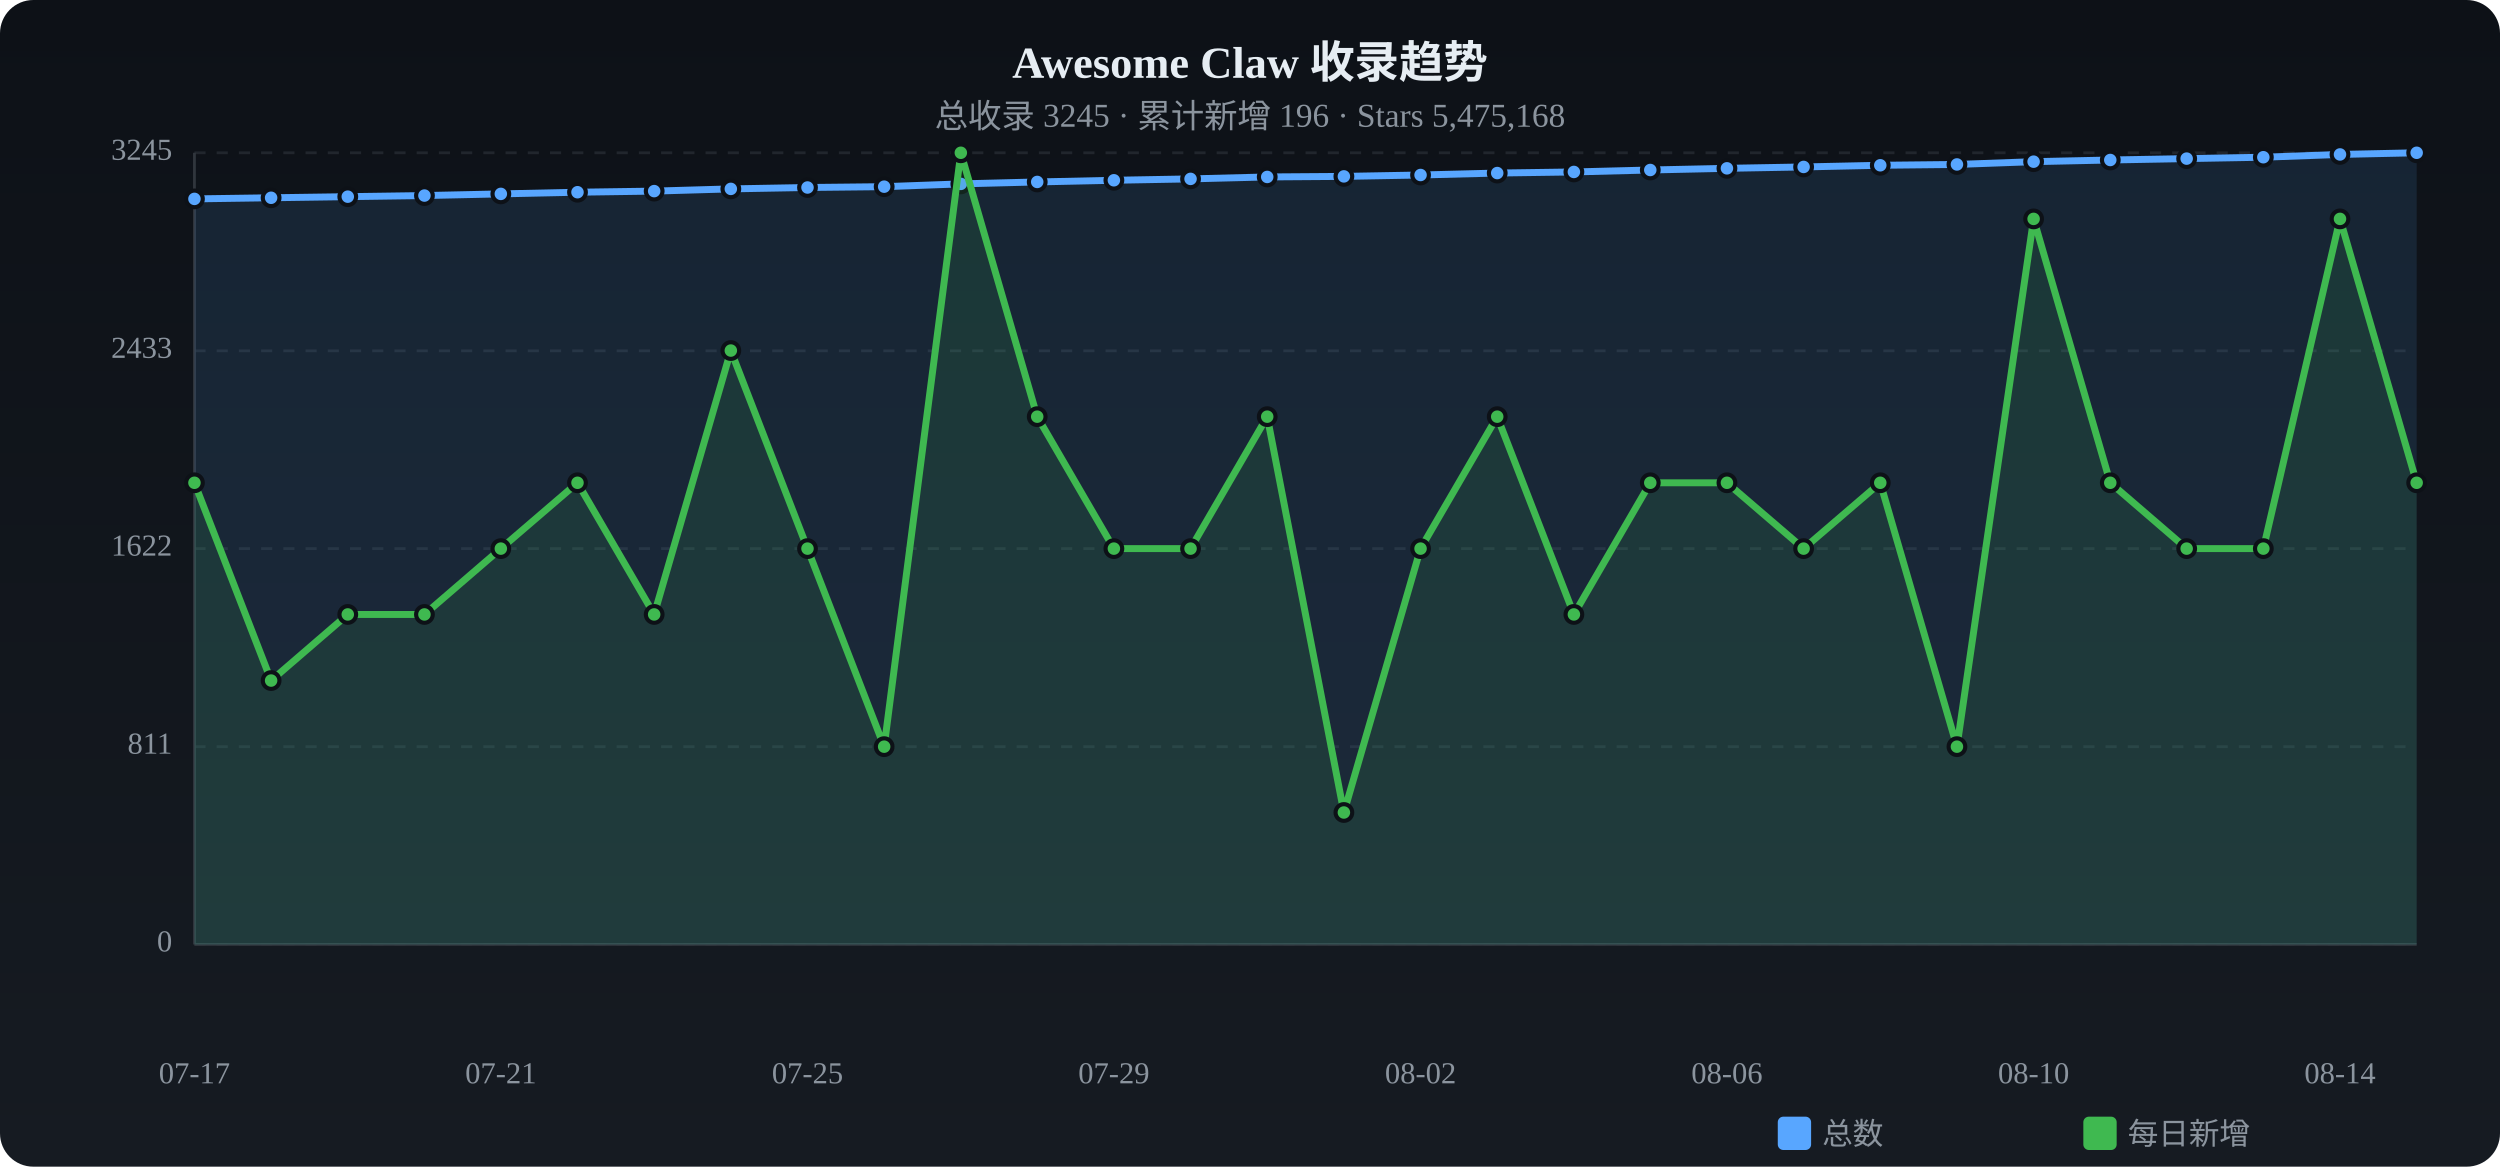
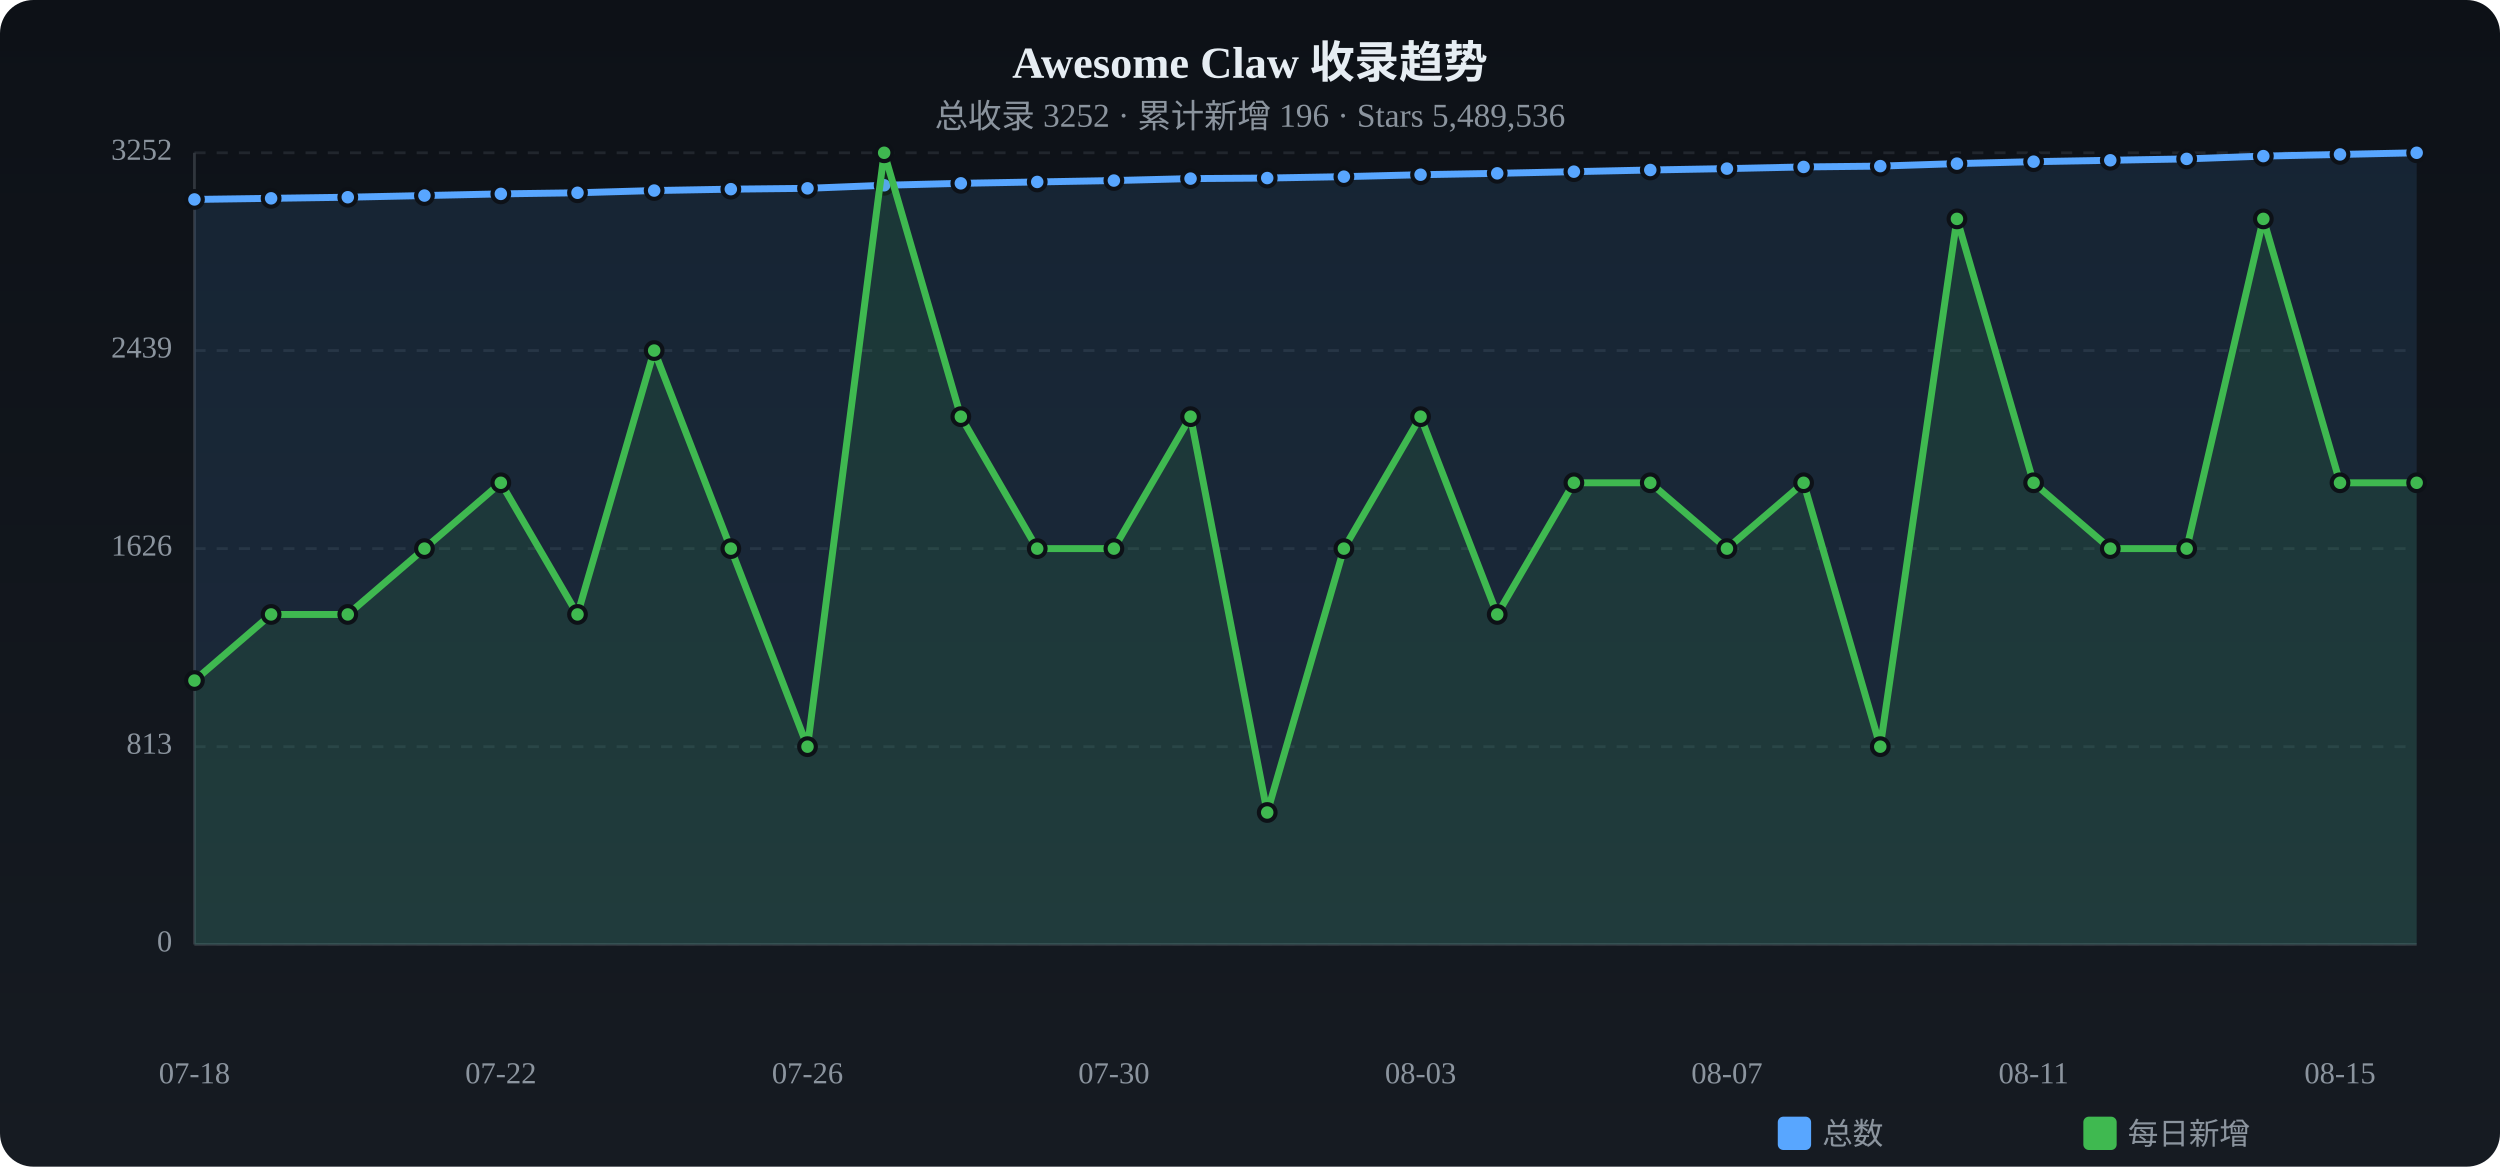
<svg xmlns="http://www.w3.org/2000/svg" viewBox="0 0 900 420" width="900" height="420">
  <defs>
    <linearGradient id="tbg" x1="0%" y1="0%" x2="0%" y2="100%">
      <stop offset="0%" stop-color="#0d1117" />
      <stop offset="100%" stop-color="#161b22" />
    </linearGradient>
  </defs>
  <rect width="900" height="420" rx="12" fill="url(#tbg)" />
  <text x="450.0" y="28" text-anchor="middle" fill="#e6edf3" font-size="16" font-weight="bold">Awesome Claw 收录趋势</text>
-   <text x="450.0" y="46" text-anchor="middle" fill="#8b949e" font-size="12">总收录 3245 · 累计新增 196 · Stars 5,475,168</text>
+   <text x="450.0" y="46" text-anchor="middle" fill="#8b949e" font-size="12">总收录 3252 · 累计新增 196 · Stars 5,489,536</text>
  <text x="62" y="340.0" text-anchor="end" fill="#8b949e" font-size="11" dominant-baseline="middle">0</text>
  <line x1="70" y1="340.0" x2="870" y2="340.0" stroke="#21262d" stroke-dasharray="4 4" />
-   <text x="62" y="268.8" text-anchor="end" fill="#8b949e" font-size="11" dominant-baseline="middle">811</text>
+   <text x="62" y="268.8" text-anchor="end" fill="#8b949e" font-size="11" dominant-baseline="middle">813</text>
  <line x1="70" y1="268.8" x2="870" y2="268.8" stroke="#21262d" stroke-dasharray="4 4" />
-   <text x="62" y="197.5" text-anchor="end" fill="#8b949e" font-size="11" dominant-baseline="middle">1622</text>
+   <text x="62" y="197.5" text-anchor="end" fill="#8b949e" font-size="11" dominant-baseline="middle">1626</text>
  <line x1="70" y1="197.5" x2="870" y2="197.5" stroke="#21262d" stroke-dasharray="4 4" />
-   <text x="62" y="126.3" text-anchor="end" fill="#8b949e" font-size="11" dominant-baseline="middle">2433</text>
-   <line x1="70" y1="126.3" x2="870" y2="126.3" stroke="#21262d" stroke-dasharray="4 4" />
-   <text x="62" y="55.0" text-anchor="end" fill="#8b949e" font-size="11" dominant-baseline="middle">3245</text>
+   <text x="62" y="126.2" text-anchor="end" fill="#8b949e" font-size="11" dominant-baseline="middle">2439</text>
+   <line x1="70" y1="126.2" x2="870" y2="126.2" stroke="#21262d" stroke-dasharray="4 4" />
+   <text x="62" y="55.0" text-anchor="end" fill="#8b949e" font-size="11" dominant-baseline="middle">3252</text>
  <line x1="70" y1="55.0" x2="870" y2="55.0" stroke="#21262d" stroke-dasharray="4 4" />
  <line x1="70" y1="55" x2="70" y2="340" stroke="#30363d" />
  <line x1="70" y1="340" x2="870" y2="340" stroke="#30363d" />
-   <path d="M70.0,71.6 L97.6,71.2 L125.2,70.8 L152.8,70.4 L180.3,69.8 L207.9,69.2 L235.5,68.8 L263.1,68.0 L290.7,67.5 L318.3,67.2 L345.9,66.2 L373.4,65.5 L401.0,64.9 L428.6,64.4 L456.2,63.7 L483.8,63.5 L511.4,63.0 L539.0,62.3 L566.6,61.9 L594.1,61.2 L621.7,60.6 L649.3,60.1 L676.9,59.5 L704.5,59.2 L732.1,58.2 L759.7,57.6 L787.2,57.1 L814.8,56.6 L842.4,55.6 L870.0,55.0 L870.0,340 L70.0,340 Z" fill="#58a6ff" opacity="0.12" />
-   <polyline points="70.0,71.6 97.6,71.2 125.2,70.8 152.8,70.4 180.3,69.8 207.9,69.2 235.5,68.8 263.1,68.0 290.7,67.5 318.3,67.2 345.9,66.2 373.4,65.5 401.0,64.9 428.6,64.4 456.2,63.7 483.8,63.5 511.4,63.0 539.0,62.3 566.6,61.9 594.1,61.2 621.7,60.6 649.3,60.1 676.9,59.5 704.5,59.2 732.1,58.2 759.7,57.6 787.2,57.1 814.8,56.6 842.4,55.6 870.0,55.0" fill="none" stroke="#58a6ff" stroke-width="2.5" stroke-linecap="round" stroke-linejoin="round" />
-   <circle cx="70.0" cy="71.6" r="3" fill="#58a6ff" stroke="#0d1117" stroke-width="1.5" />
-   <circle cx="97.6" cy="71.2" r="3" fill="#58a6ff" stroke="#0d1117" stroke-width="1.5" />
-   <circle cx="125.2" cy="70.8" r="3" fill="#58a6ff" stroke="#0d1117" stroke-width="1.5" />
+   <path d="M70.0,71.8 L97.6,71.4 L125.2,71.0 L152.8,70.4 L180.3,69.8 L207.9,69.4 L235.5,68.6 L263.1,68.1 L290.7,67.8 L318.3,66.7 L345.9,66.0 L373.4,65.5 L401.0,65.0 L428.6,64.3 L456.2,64.1 L483.8,63.6 L511.4,62.9 L539.0,62.4 L566.6,61.8 L594.1,61.2 L621.7,60.7 L649.3,60.1 L676.9,59.8 L704.5,58.9 L732.1,58.2 L759.7,57.7 L787.2,57.2 L814.8,56.2 L842.4,55.6 L870.0,55.0 L870.0,340 L70.0,340 Z" fill="#58a6ff" opacity="0.12" />
+   <polyline points="70.0,71.8 97.6,71.4 125.2,71.0 152.8,70.4 180.3,69.8 207.9,69.4 235.5,68.6 263.1,68.1 290.7,67.8 318.3,66.7 345.9,66.0 373.4,65.5 401.0,65.0 428.6,64.3 456.2,64.1 483.8,63.6 511.4,62.9 539.0,62.4 566.6,61.8 594.1,61.2 621.7,60.7 649.3,60.1 676.9,59.8 704.5,58.9 732.1,58.2 759.7,57.7 787.2,57.2 814.8,56.2 842.4,55.6 870.0,55.0" fill="none" stroke="#58a6ff" stroke-width="2.5" stroke-linecap="round" stroke-linejoin="round" />
+   <circle cx="70.0" cy="71.8" r="3" fill="#58a6ff" stroke="#0d1117" stroke-width="1.5" />
+   <circle cx="97.6" cy="71.4" r="3" fill="#58a6ff" stroke="#0d1117" stroke-width="1.5" />
+   <circle cx="125.2" cy="71.0" r="3" fill="#58a6ff" stroke="#0d1117" stroke-width="1.5" />
  <circle cx="152.8" cy="70.4" r="3" fill="#58a6ff" stroke="#0d1117" stroke-width="1.5" />
  <circle cx="180.3" cy="69.8" r="3" fill="#58a6ff" stroke="#0d1117" stroke-width="1.5" />
-   <circle cx="207.9" cy="69.2" r="3" fill="#58a6ff" stroke="#0d1117" stroke-width="1.5" />
-   <circle cx="235.5" cy="68.8" r="3" fill="#58a6ff" stroke="#0d1117" stroke-width="1.5" />
-   <circle cx="263.1" cy="68.0" r="3" fill="#58a6ff" stroke="#0d1117" stroke-width="1.5" />
-   <circle cx="290.7" cy="67.5" r="3" fill="#58a6ff" stroke="#0d1117" stroke-width="1.5" />
-   <circle cx="318.3" cy="67.2" r="3" fill="#58a6ff" stroke="#0d1117" stroke-width="1.5" />
-   <circle cx="345.9" cy="66.2" r="3" fill="#58a6ff" stroke="#0d1117" stroke-width="1.5" />
+   <circle cx="207.9" cy="69.4" r="3" fill="#58a6ff" stroke="#0d1117" stroke-width="1.5" />
+   <circle cx="235.5" cy="68.6" r="3" fill="#58a6ff" stroke="#0d1117" stroke-width="1.5" />
+   <circle cx="263.1" cy="68.1" r="3" fill="#58a6ff" stroke="#0d1117" stroke-width="1.5" />
+   <circle cx="290.7" cy="67.8" r="3" fill="#58a6ff" stroke="#0d1117" stroke-width="1.5" />
+   <circle cx="318.3" cy="66.7" r="3" fill="#58a6ff" stroke="#0d1117" stroke-width="1.5" />
+   <circle cx="345.9" cy="66.0" r="3" fill="#58a6ff" stroke="#0d1117" stroke-width="1.5" />
  <circle cx="373.4" cy="65.5" r="3" fill="#58a6ff" stroke="#0d1117" stroke-width="1.5" />
-   <circle cx="401.0" cy="64.9" r="3" fill="#58a6ff" stroke="#0d1117" stroke-width="1.5" />
-   <circle cx="428.6" cy="64.4" r="3" fill="#58a6ff" stroke="#0d1117" stroke-width="1.5" />
-   <circle cx="456.2" cy="63.7" r="3" fill="#58a6ff" stroke="#0d1117" stroke-width="1.5" />
-   <circle cx="483.8" cy="63.5" r="3" fill="#58a6ff" stroke="#0d1117" stroke-width="1.5" />
-   <circle cx="511.4" cy="63.0" r="3" fill="#58a6ff" stroke="#0d1117" stroke-width="1.5" />
-   <circle cx="539.0" cy="62.3" r="3" fill="#58a6ff" stroke="#0d1117" stroke-width="1.5" />
-   <circle cx="566.6" cy="61.9" r="3" fill="#58a6ff" stroke="#0d1117" stroke-width="1.5" />
+   <circle cx="401.0" cy="65.0" r="3" fill="#58a6ff" stroke="#0d1117" stroke-width="1.5" />
+   <circle cx="428.6" cy="64.3" r="3" fill="#58a6ff" stroke="#0d1117" stroke-width="1.5" />
+   <circle cx="456.2" cy="64.1" r="3" fill="#58a6ff" stroke="#0d1117" stroke-width="1.5" />
+   <circle cx="483.8" cy="63.6" r="3" fill="#58a6ff" stroke="#0d1117" stroke-width="1.5" />
+   <circle cx="511.4" cy="62.9" r="3" fill="#58a6ff" stroke="#0d1117" stroke-width="1.5" />
+   <circle cx="539.0" cy="62.4" r="3" fill="#58a6ff" stroke="#0d1117" stroke-width="1.5" />
+   <circle cx="566.6" cy="61.8" r="3" fill="#58a6ff" stroke="#0d1117" stroke-width="1.5" />
  <circle cx="594.1" cy="61.2" r="3" fill="#58a6ff" stroke="#0d1117" stroke-width="1.5" />
-   <circle cx="621.7" cy="60.6" r="3" fill="#58a6ff" stroke="#0d1117" stroke-width="1.5" />
+   <circle cx="621.7" cy="60.7" r="3" fill="#58a6ff" stroke="#0d1117" stroke-width="1.5" />
  <circle cx="649.3" cy="60.1" r="3" fill="#58a6ff" stroke="#0d1117" stroke-width="1.5" />
-   <circle cx="676.9" cy="59.5" r="3" fill="#58a6ff" stroke="#0d1117" stroke-width="1.5" />
-   <circle cx="704.5" cy="59.2" r="3" fill="#58a6ff" stroke="#0d1117" stroke-width="1.5" />
+   <circle cx="676.9" cy="59.8" r="3" fill="#58a6ff" stroke="#0d1117" stroke-width="1.5" />
+   <circle cx="704.5" cy="58.9" r="3" fill="#58a6ff" stroke="#0d1117" stroke-width="1.5" />
  <circle cx="732.1" cy="58.2" r="3" fill="#58a6ff" stroke="#0d1117" stroke-width="1.5" />
-   <circle cx="759.7" cy="57.6" r="3" fill="#58a6ff" stroke="#0d1117" stroke-width="1.5" />
-   <circle cx="787.2" cy="57.1" r="3" fill="#58a6ff" stroke="#0d1117" stroke-width="1.5" />
-   <circle cx="814.8" cy="56.6" r="3" fill="#58a6ff" stroke="#0d1117" stroke-width="1.5" />
+   <circle cx="759.7" cy="57.7" r="3" fill="#58a6ff" stroke="#0d1117" stroke-width="1.5" />
+   <circle cx="787.2" cy="57.2" r="3" fill="#58a6ff" stroke="#0d1117" stroke-width="1.5" />
+   <circle cx="814.8" cy="56.2" r="3" fill="#58a6ff" stroke="#0d1117" stroke-width="1.5" />
  <circle cx="842.4" cy="55.6" r="3" fill="#58a6ff" stroke="#0d1117" stroke-width="1.5" />
  <circle cx="870.0" cy="55.0" r="3" fill="#58a6ff" stroke="#0d1117" stroke-width="1.5" />
-   <path d="M70.0,173.8 L97.6,245.0 L125.2,221.2 L152.8,221.2 L180.3,197.5 L207.9,173.8 L235.5,221.2 L263.1,126.2 L290.7,197.5 L318.3,268.8 L345.9,55.0 L373.4,150.0 L401.0,197.5 L428.6,197.5 L456.2,150.0 L483.8,292.5 L511.4,197.5 L539.0,150.0 L566.6,221.2 L594.1,173.8 L621.7,173.8 L649.3,197.5 L676.9,173.8 L704.5,268.8 L732.1,78.8 L759.7,173.8 L787.2,197.5 L814.8,197.5 L842.4,78.8 L870.0,173.8 L870.0,340 L70.0,340 Z" fill="#3fb950" opacity="0.12" />
-   <polyline points="70.0,173.8 97.6,245.0 125.2,221.2 152.8,221.2 180.3,197.5 207.9,173.8 235.5,221.2 263.1,126.2 290.7,197.5 318.3,268.8 345.9,55.0 373.4,150.0 401.0,197.5 428.6,197.5 456.2,150.0 483.8,292.5 511.4,197.5 539.0,150.0 566.6,221.2 594.1,173.8 621.7,173.8 649.3,197.5 676.9,173.8 704.5,268.8 732.1,78.8 759.7,173.8 787.2,197.5 814.8,197.5 842.4,78.8 870.0,173.8" fill="none" stroke="#3fb950" stroke-width="2.5" stroke-linecap="round" stroke-linejoin="round" />
-   <circle cx="70.0" cy="173.8" r="3" fill="#3fb950" stroke="#0d1117" stroke-width="1.5" />
-   <circle cx="97.6" cy="245.0" r="3" fill="#3fb950" stroke="#0d1117" stroke-width="1.5" />
+   <path d="M70.0,245.0 L97.6,221.2 L125.2,221.2 L152.8,197.5 L180.3,173.8 L207.9,221.2 L235.5,126.2 L263.1,197.5 L290.7,268.8 L318.3,55.0 L345.9,150.0 L373.4,197.5 L401.0,197.5 L428.6,150.0 L456.2,292.5 L483.8,197.5 L511.4,150.0 L539.0,221.2 L566.6,173.8 L594.1,173.8 L621.7,197.5 L649.3,173.8 L676.9,268.8 L704.5,78.8 L732.1,173.8 L759.7,197.5 L787.2,197.5 L814.8,78.8 L842.4,173.8 L870.0,173.8 L870.0,340 L70.0,340 Z" fill="#3fb950" opacity="0.12" />
+   <polyline points="70.0,245.0 97.6,221.2 125.2,221.2 152.8,197.5 180.3,173.8 207.9,221.2 235.5,126.2 263.1,197.5 290.7,268.8 318.3,55.0 345.9,150.0 373.4,197.5 401.0,197.5 428.6,150.0 456.2,292.5 483.8,197.5 511.4,150.0 539.0,221.2 566.6,173.8 594.1,173.8 621.7,197.5 649.3,173.8 676.9,268.8 704.5,78.8 732.1,173.8 759.7,197.5 787.2,197.5 814.8,78.8 842.4,173.8 870.0,173.8" fill="none" stroke="#3fb950" stroke-width="2.5" stroke-linecap="round" stroke-linejoin="round" />
+   <circle cx="70.0" cy="245.0" r="3" fill="#3fb950" stroke="#0d1117" stroke-width="1.5" />
+   <circle cx="97.6" cy="221.2" r="3" fill="#3fb950" stroke="#0d1117" stroke-width="1.5" />
  <circle cx="125.2" cy="221.2" r="3" fill="#3fb950" stroke="#0d1117" stroke-width="1.5" />
-   <circle cx="152.8" cy="221.2" r="3" fill="#3fb950" stroke="#0d1117" stroke-width="1.5" />
-   <circle cx="180.3" cy="197.5" r="3" fill="#3fb950" stroke="#0d1117" stroke-width="1.5" />
-   <circle cx="207.9" cy="173.8" r="3" fill="#3fb950" stroke="#0d1117" stroke-width="1.5" />
-   <circle cx="235.5" cy="221.2" r="3" fill="#3fb950" stroke="#0d1117" stroke-width="1.5" />
-   <circle cx="263.1" cy="126.2" r="3" fill="#3fb950" stroke="#0d1117" stroke-width="1.5" />
-   <circle cx="290.7" cy="197.5" r="3" fill="#3fb950" stroke="#0d1117" stroke-width="1.5" />
-   <circle cx="318.3" cy="268.8" r="3" fill="#3fb950" stroke="#0d1117" stroke-width="1.5" />
-   <circle cx="345.9" cy="55.0" r="3" fill="#3fb950" stroke="#0d1117" stroke-width="1.5" />
-   <circle cx="373.4" cy="150.0" r="3" fill="#3fb950" stroke="#0d1117" stroke-width="1.5" />
+   <circle cx="152.8" cy="197.5" r="3" fill="#3fb950" stroke="#0d1117" stroke-width="1.5" />
+   <circle cx="180.3" cy="173.8" r="3" fill="#3fb950" stroke="#0d1117" stroke-width="1.5" />
+   <circle cx="207.9" cy="221.2" r="3" fill="#3fb950" stroke="#0d1117" stroke-width="1.5" />
+   <circle cx="235.5" cy="126.2" r="3" fill="#3fb950" stroke="#0d1117" stroke-width="1.5" />
+   <circle cx="263.1" cy="197.5" r="3" fill="#3fb950" stroke="#0d1117" stroke-width="1.5" />
+   <circle cx="290.7" cy="268.8" r="3" fill="#3fb950" stroke="#0d1117" stroke-width="1.5" />
+   <circle cx="318.3" cy="55.0" r="3" fill="#3fb950" stroke="#0d1117" stroke-width="1.5" />
+   <circle cx="345.9" cy="150.0" r="3" fill="#3fb950" stroke="#0d1117" stroke-width="1.5" />
+   <circle cx="373.4" cy="197.5" r="3" fill="#3fb950" stroke="#0d1117" stroke-width="1.5" />
  <circle cx="401.0" cy="197.5" r="3" fill="#3fb950" stroke="#0d1117" stroke-width="1.5" />
-   <circle cx="428.6" cy="197.5" r="3" fill="#3fb950" stroke="#0d1117" stroke-width="1.5" />
-   <circle cx="456.2" cy="150.0" r="3" fill="#3fb950" stroke="#0d1117" stroke-width="1.5" />
-   <circle cx="483.8" cy="292.5" r="3" fill="#3fb950" stroke="#0d1117" stroke-width="1.5" />
-   <circle cx="511.4" cy="197.5" r="3" fill="#3fb950" stroke="#0d1117" stroke-width="1.5" />
-   <circle cx="539.0" cy="150.0" r="3" fill="#3fb950" stroke="#0d1117" stroke-width="1.5" />
-   <circle cx="566.6" cy="221.2" r="3" fill="#3fb950" stroke="#0d1117" stroke-width="1.5" />
+   <circle cx="428.6" cy="150.0" r="3" fill="#3fb950" stroke="#0d1117" stroke-width="1.5" />
+   <circle cx="456.2" cy="292.5" r="3" fill="#3fb950" stroke="#0d1117" stroke-width="1.5" />
+   <circle cx="483.8" cy="197.5" r="3" fill="#3fb950" stroke="#0d1117" stroke-width="1.5" />
+   <circle cx="511.4" cy="150.0" r="3" fill="#3fb950" stroke="#0d1117" stroke-width="1.5" />
+   <circle cx="539.0" cy="221.2" r="3" fill="#3fb950" stroke="#0d1117" stroke-width="1.5" />
+   <circle cx="566.6" cy="173.8" r="3" fill="#3fb950" stroke="#0d1117" stroke-width="1.5" />
  <circle cx="594.1" cy="173.8" r="3" fill="#3fb950" stroke="#0d1117" stroke-width="1.5" />
-   <circle cx="621.7" cy="173.8" r="3" fill="#3fb950" stroke="#0d1117" stroke-width="1.5" />
-   <circle cx="649.3" cy="197.5" r="3" fill="#3fb950" stroke="#0d1117" stroke-width="1.5" />
-   <circle cx="676.9" cy="173.8" r="3" fill="#3fb950" stroke="#0d1117" stroke-width="1.5" />
-   <circle cx="704.5" cy="268.8" r="3" fill="#3fb950" stroke="#0d1117" stroke-width="1.5" />
-   <circle cx="732.1" cy="78.8" r="3" fill="#3fb950" stroke="#0d1117" stroke-width="1.5" />
-   <circle cx="759.7" cy="173.8" r="3" fill="#3fb950" stroke="#0d1117" stroke-width="1.5" />
+   <circle cx="621.7" cy="197.5" r="3" fill="#3fb950" stroke="#0d1117" stroke-width="1.5" />
+   <circle cx="649.3" cy="173.8" r="3" fill="#3fb950" stroke="#0d1117" stroke-width="1.5" />
+   <circle cx="676.9" cy="268.8" r="3" fill="#3fb950" stroke="#0d1117" stroke-width="1.5" />
+   <circle cx="704.5" cy="78.8" r="3" fill="#3fb950" stroke="#0d1117" stroke-width="1.5" />
+   <circle cx="732.1" cy="173.8" r="3" fill="#3fb950" stroke="#0d1117" stroke-width="1.5" />
+   <circle cx="759.7" cy="197.5" r="3" fill="#3fb950" stroke="#0d1117" stroke-width="1.5" />
  <circle cx="787.2" cy="197.5" r="3" fill="#3fb950" stroke="#0d1117" stroke-width="1.5" />
-   <circle cx="814.8" cy="197.5" r="3" fill="#3fb950" stroke="#0d1117" stroke-width="1.5" />
-   <circle cx="842.4" cy="78.8" r="3" fill="#3fb950" stroke="#0d1117" stroke-width="1.5" />
+   <circle cx="814.8" cy="78.8" r="3" fill="#3fb950" stroke="#0d1117" stroke-width="1.5" />
+   <circle cx="842.4" cy="173.8" r="3" fill="#3fb950" stroke="#0d1117" stroke-width="1.5" />
  <circle cx="870.0" cy="173.8" r="3" fill="#3fb950" stroke="#0d1117" stroke-width="1.5" />
-   <text x="70.0" y="390" text-anchor="middle" fill="#8b949e" font-size="11">07-17</text>
-   <text x="180.3" y="390" text-anchor="middle" fill="#8b949e" font-size="11">07-21</text>
-   <text x="290.7" y="390" text-anchor="middle" fill="#8b949e" font-size="11">07-25</text>
-   <text x="401.0" y="390" text-anchor="middle" fill="#8b949e" font-size="11">07-29</text>
-   <text x="511.4" y="390" text-anchor="middle" fill="#8b949e" font-size="11">08-02</text>
-   <text x="621.7" y="390" text-anchor="middle" fill="#8b949e" font-size="11">08-06</text>
-   <text x="732.1" y="390" text-anchor="middle" fill="#8b949e" font-size="11">08-10</text>
-   <text x="842.4" y="390" text-anchor="middle" fill="#8b949e" font-size="11">08-14</text>
+   <text x="70.0" y="390" text-anchor="middle" fill="#8b949e" font-size="11">07-18</text>
+   <text x="180.3" y="390" text-anchor="middle" fill="#8b949e" font-size="11">07-22</text>
+   <text x="290.7" y="390" text-anchor="middle" fill="#8b949e" font-size="11">07-26</text>
+   <text x="401.0" y="390" text-anchor="middle" fill="#8b949e" font-size="11">07-30</text>
+   <text x="511.4" y="390" text-anchor="middle" fill="#8b949e" font-size="11">08-03</text>
+   <text x="621.7" y="390" text-anchor="middle" fill="#8b949e" font-size="11">08-07</text>
+   <text x="732.1" y="390" text-anchor="middle" fill="#8b949e" font-size="11">08-11</text>
+   <text x="842.4" y="390" text-anchor="middle" fill="#8b949e" font-size="11">08-15</text>
  <rect x="640" y="402" width="12" height="12" rx="2" fill="#58a6ff" />
  <text x="656" y="412" fill="#8b949e" font-size="11">总数</text>
  <rect x="750" y="402" width="12" height="12" rx="2" fill="#3fb950" />
  <text x="766" y="412" fill="#8b949e" font-size="11">每日新增</text>
</svg>
